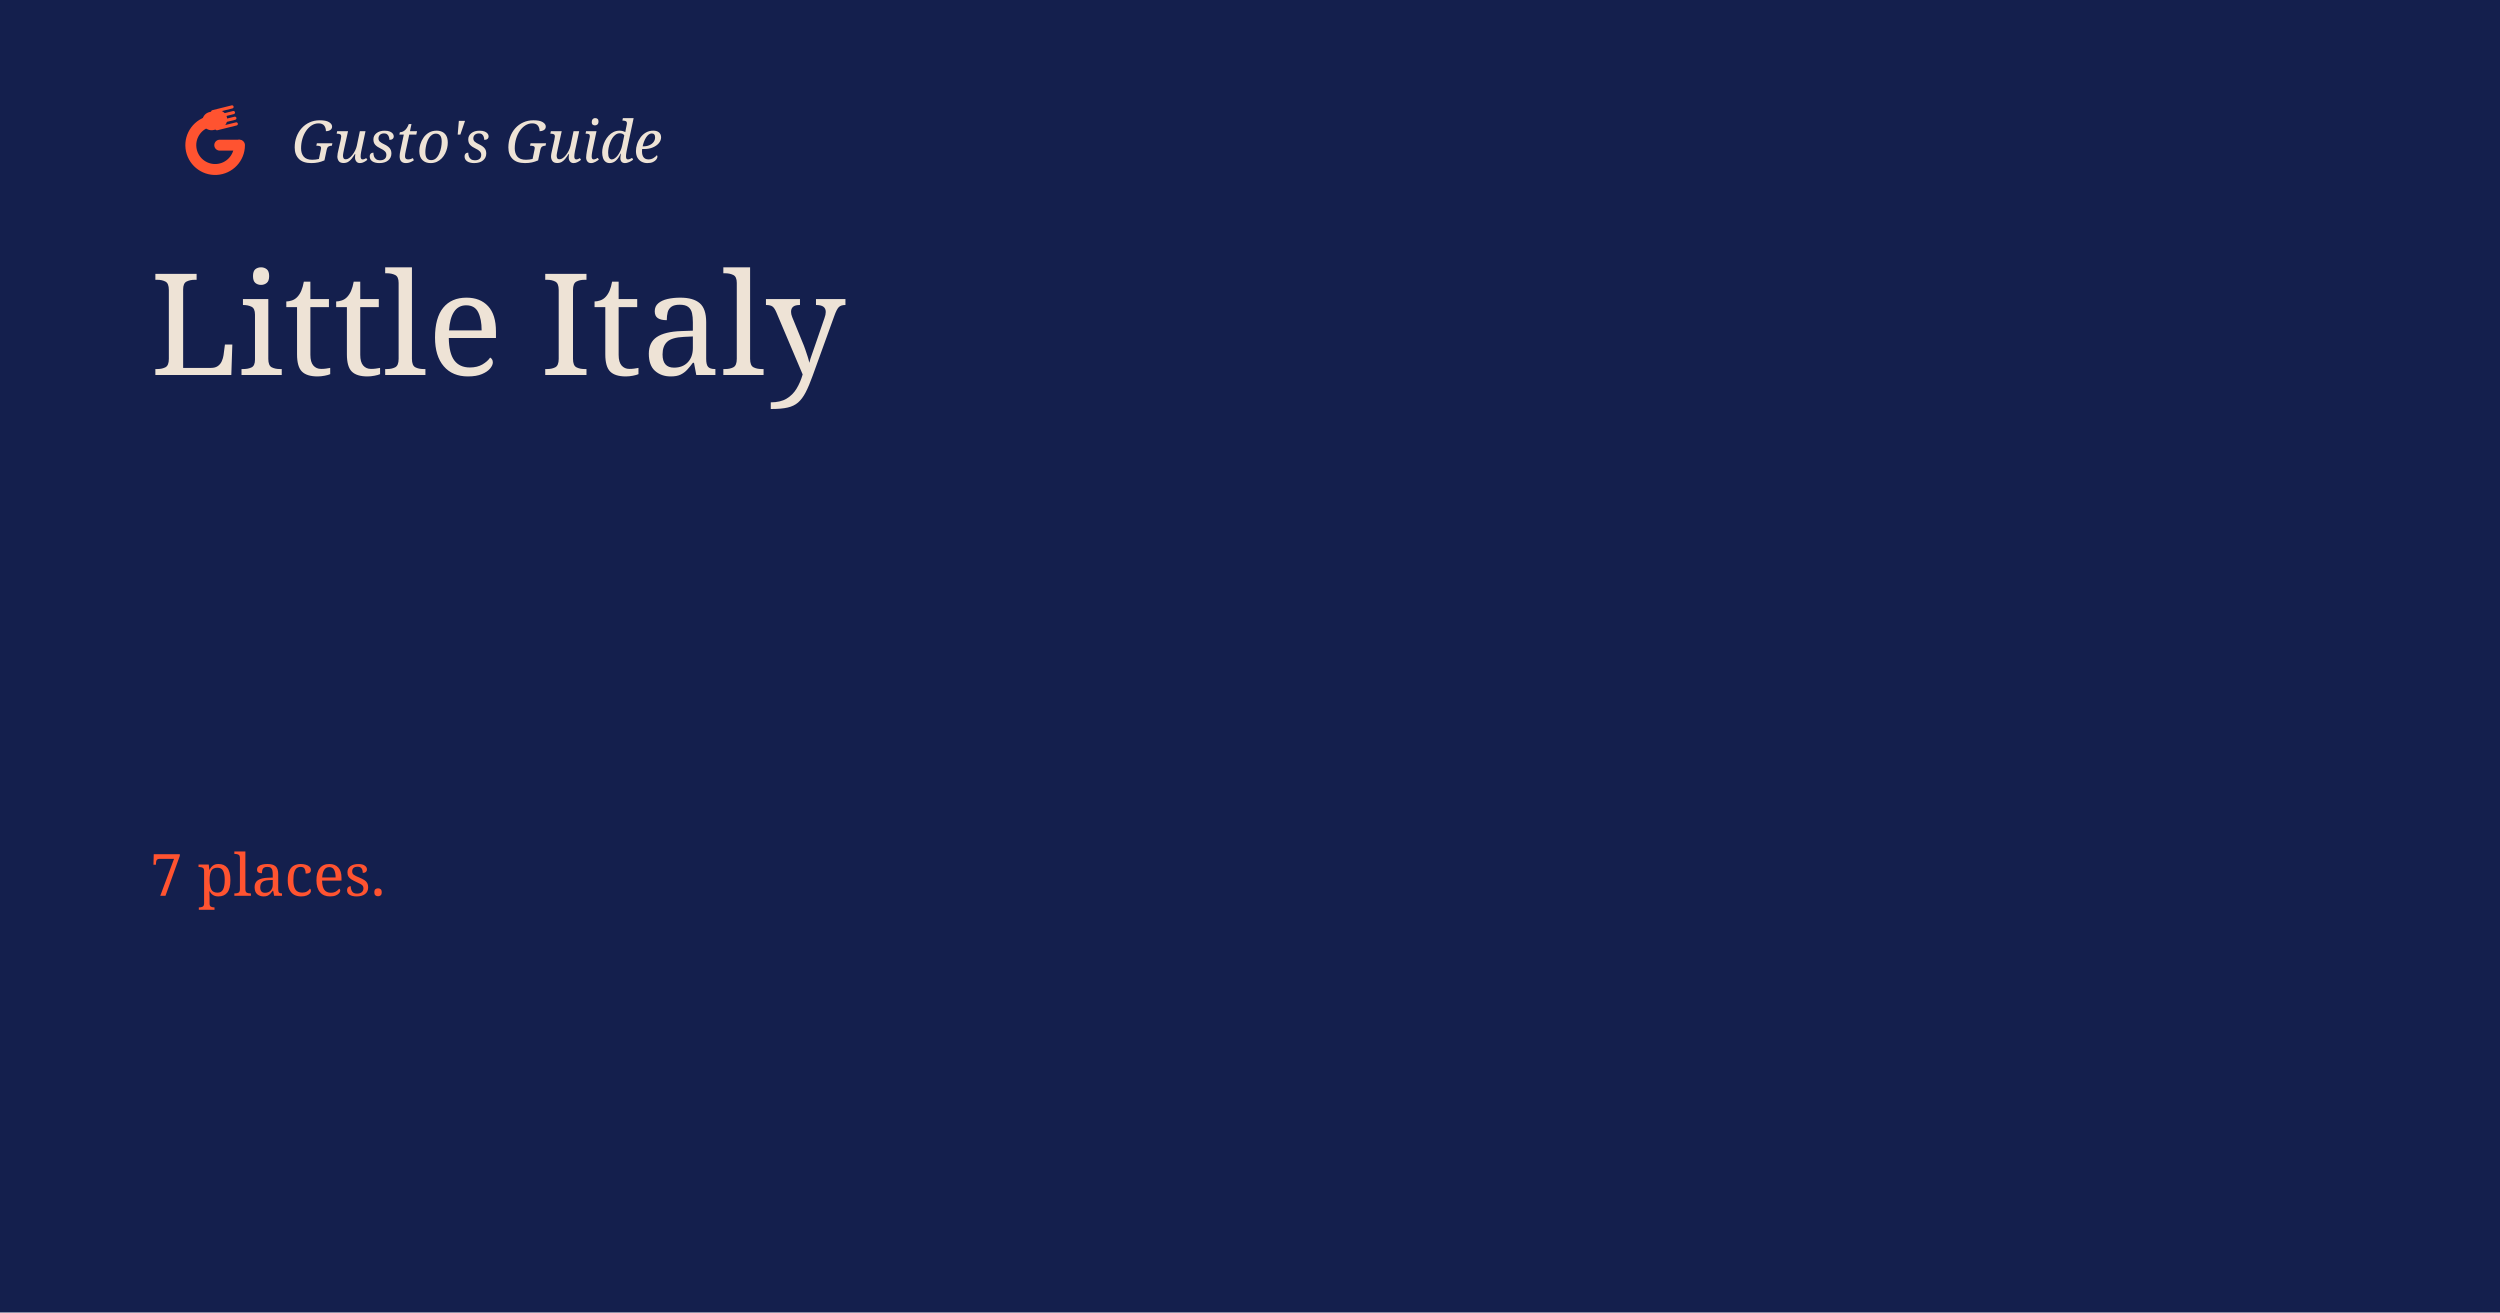
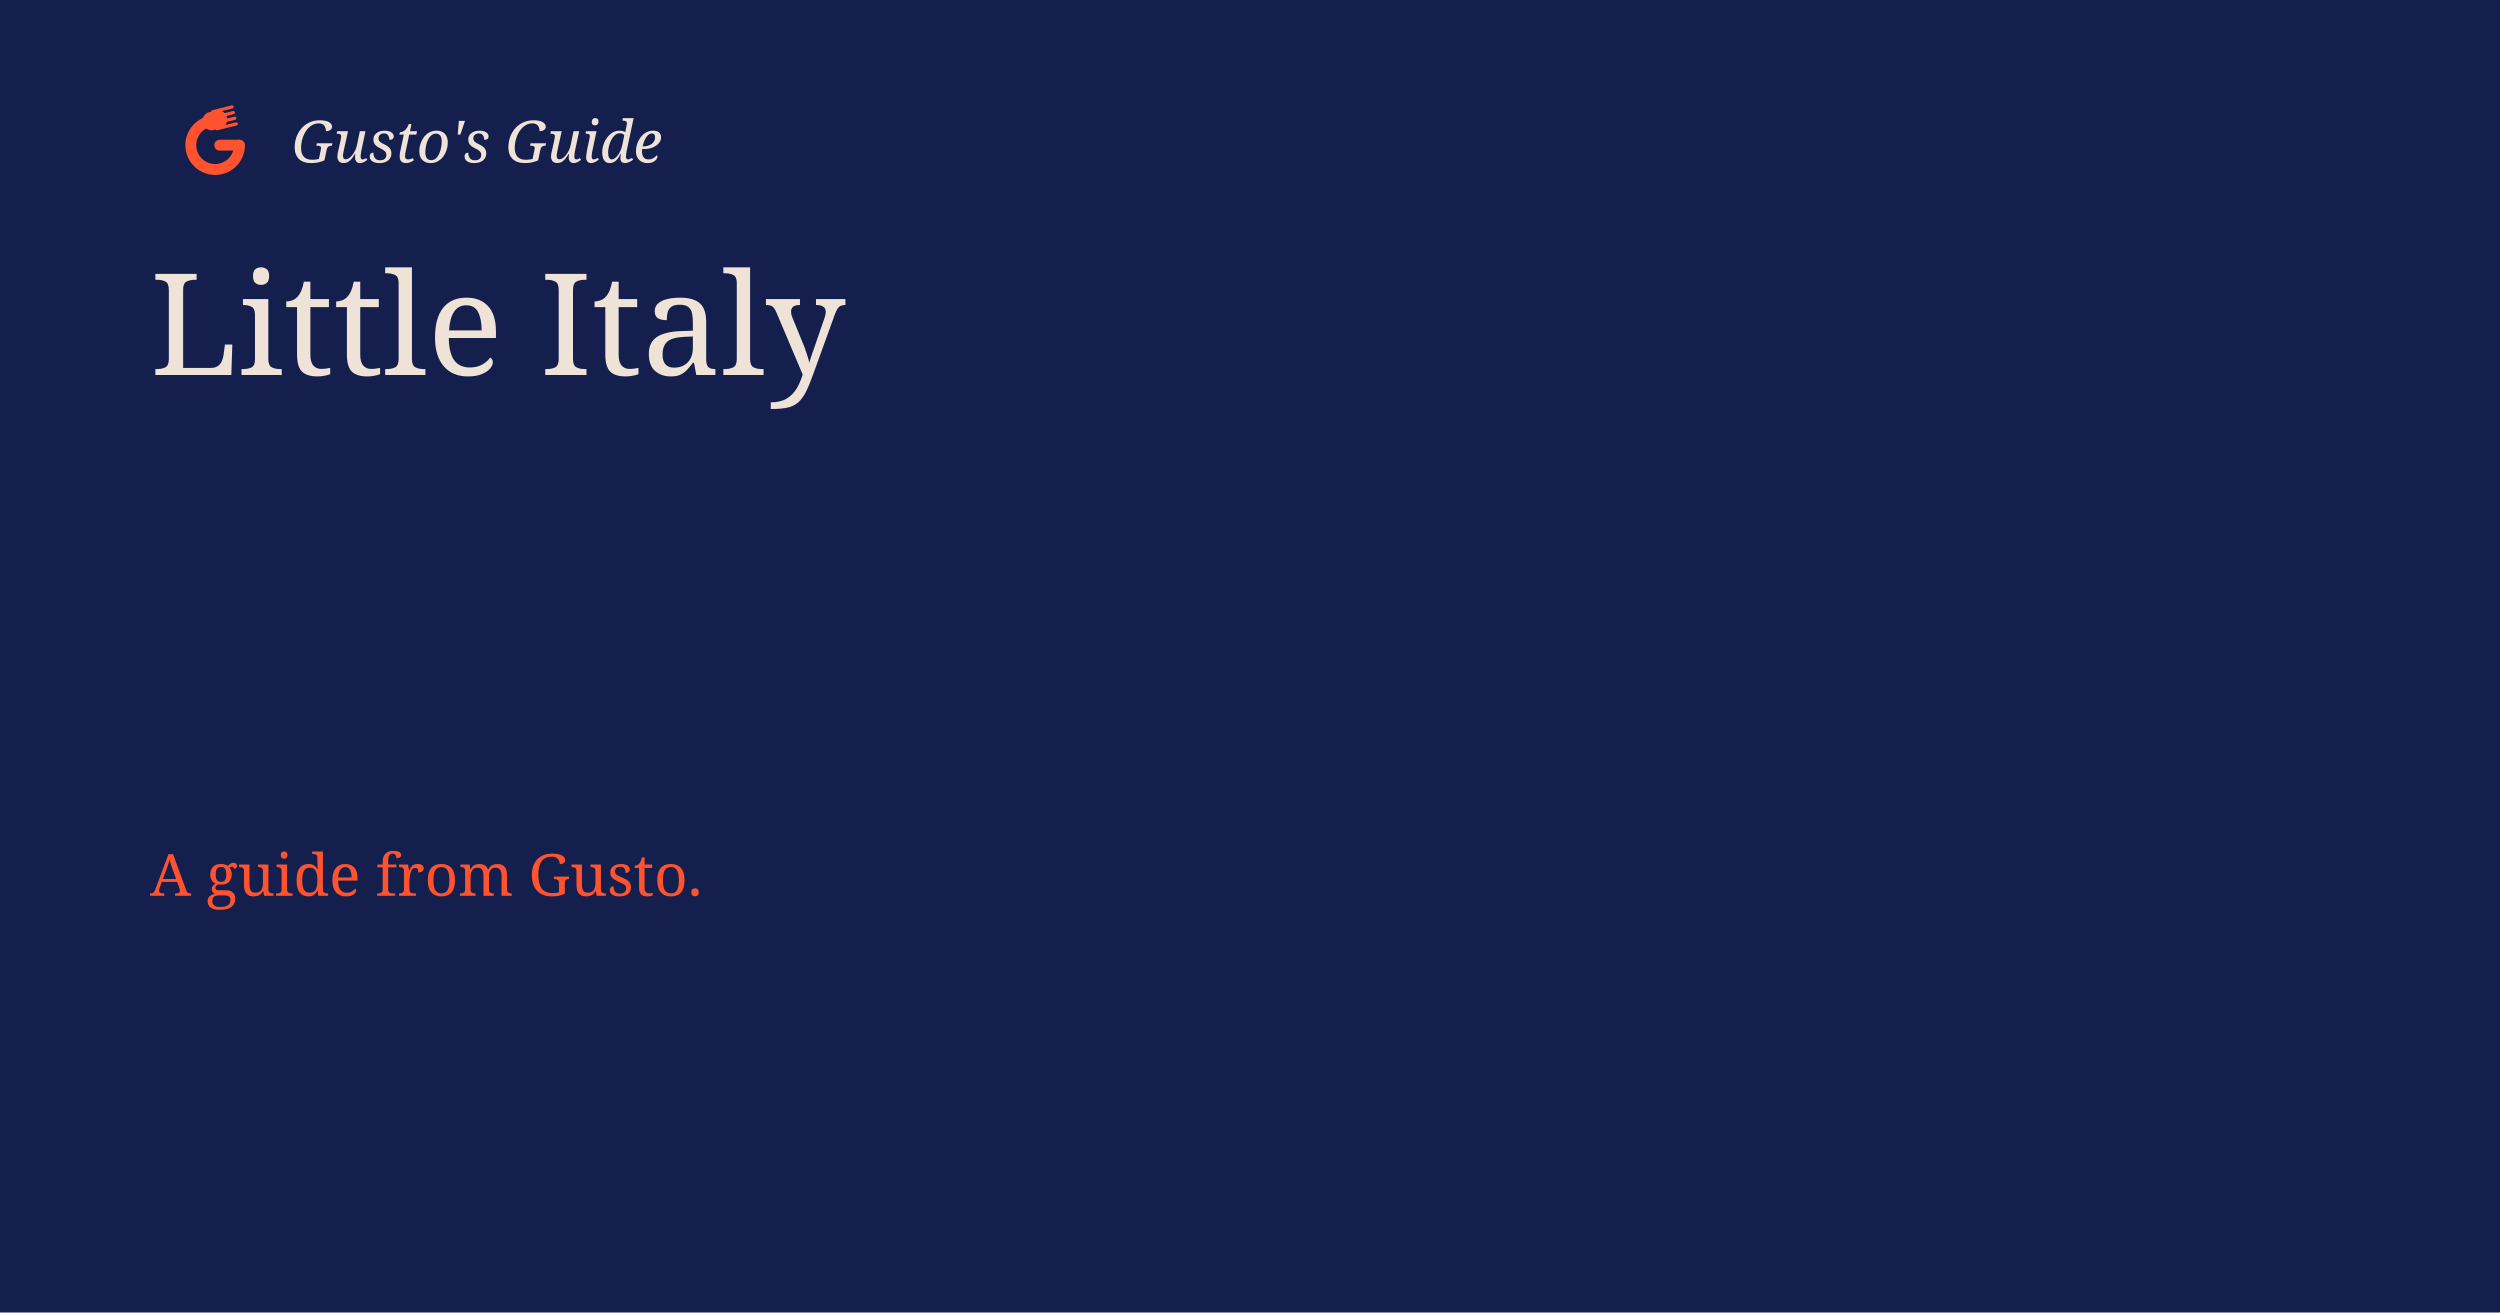
<svg xmlns="http://www.w3.org/2000/svg" width="1200" height="630" viewBox="0 0 1200 630">
  <rect width="1200" height="630" fill="#141F4D" />
  <g transform="translate(72 36) scale(0.92)">
    <g transform="translate(10.59 -0.99)">
      <path d="M 36.1 37.6 A 12.7 12.7 0 1 1 21.19 25.09" fill="none" stroke="#FF5330" stroke-width="5.7" stroke-linecap="round" />
      <path d="M 35.64 37.6 L 25.8 37.6" fill="none" stroke="#FF5330" stroke-width="5.7" stroke-linecap="round" />
      <path d="M 21.19 25.09 L 22.46 24.78" fill="none" stroke="#FF5330" stroke-width="5.7" stroke-linecap="round" />
      <path d="M 21.53 25.01 L 24.88 24.17" fill="none" stroke="#FF5330" stroke-width="9.6" stroke-linecap="round" />
      <path d="M 22.13 20.15 L 32.22 17.63 M 22.86 23.11 L 32.95 20.59 M 23.6 26.06 L 33.69 23.55 M 24.34 29.02 L 34.43 26.51" fill="none" stroke="#FF5330" stroke-width="1.65" stroke-linecap="round" />
    </g>
  </g>
  <text x="140" y="78" fill="#EEE3D6" font-family="Georgia, serif" font-size="28" font-style="italic">Gusto's Guide</text>
  <text x="72" y="180" fill="#EEE3D6" font-family="Georgia, serif" font-size="68">Little Italy</text>
-   <text x="72" y="430" fill="#FF5330" font-family="Georgia, serif" font-size="28">7 places.</text>
+   <text x="72" y="430" fill="#FF5330" font-family="Georgia, serif" font-size="28">A guide from Gusto.</text>
</svg>
